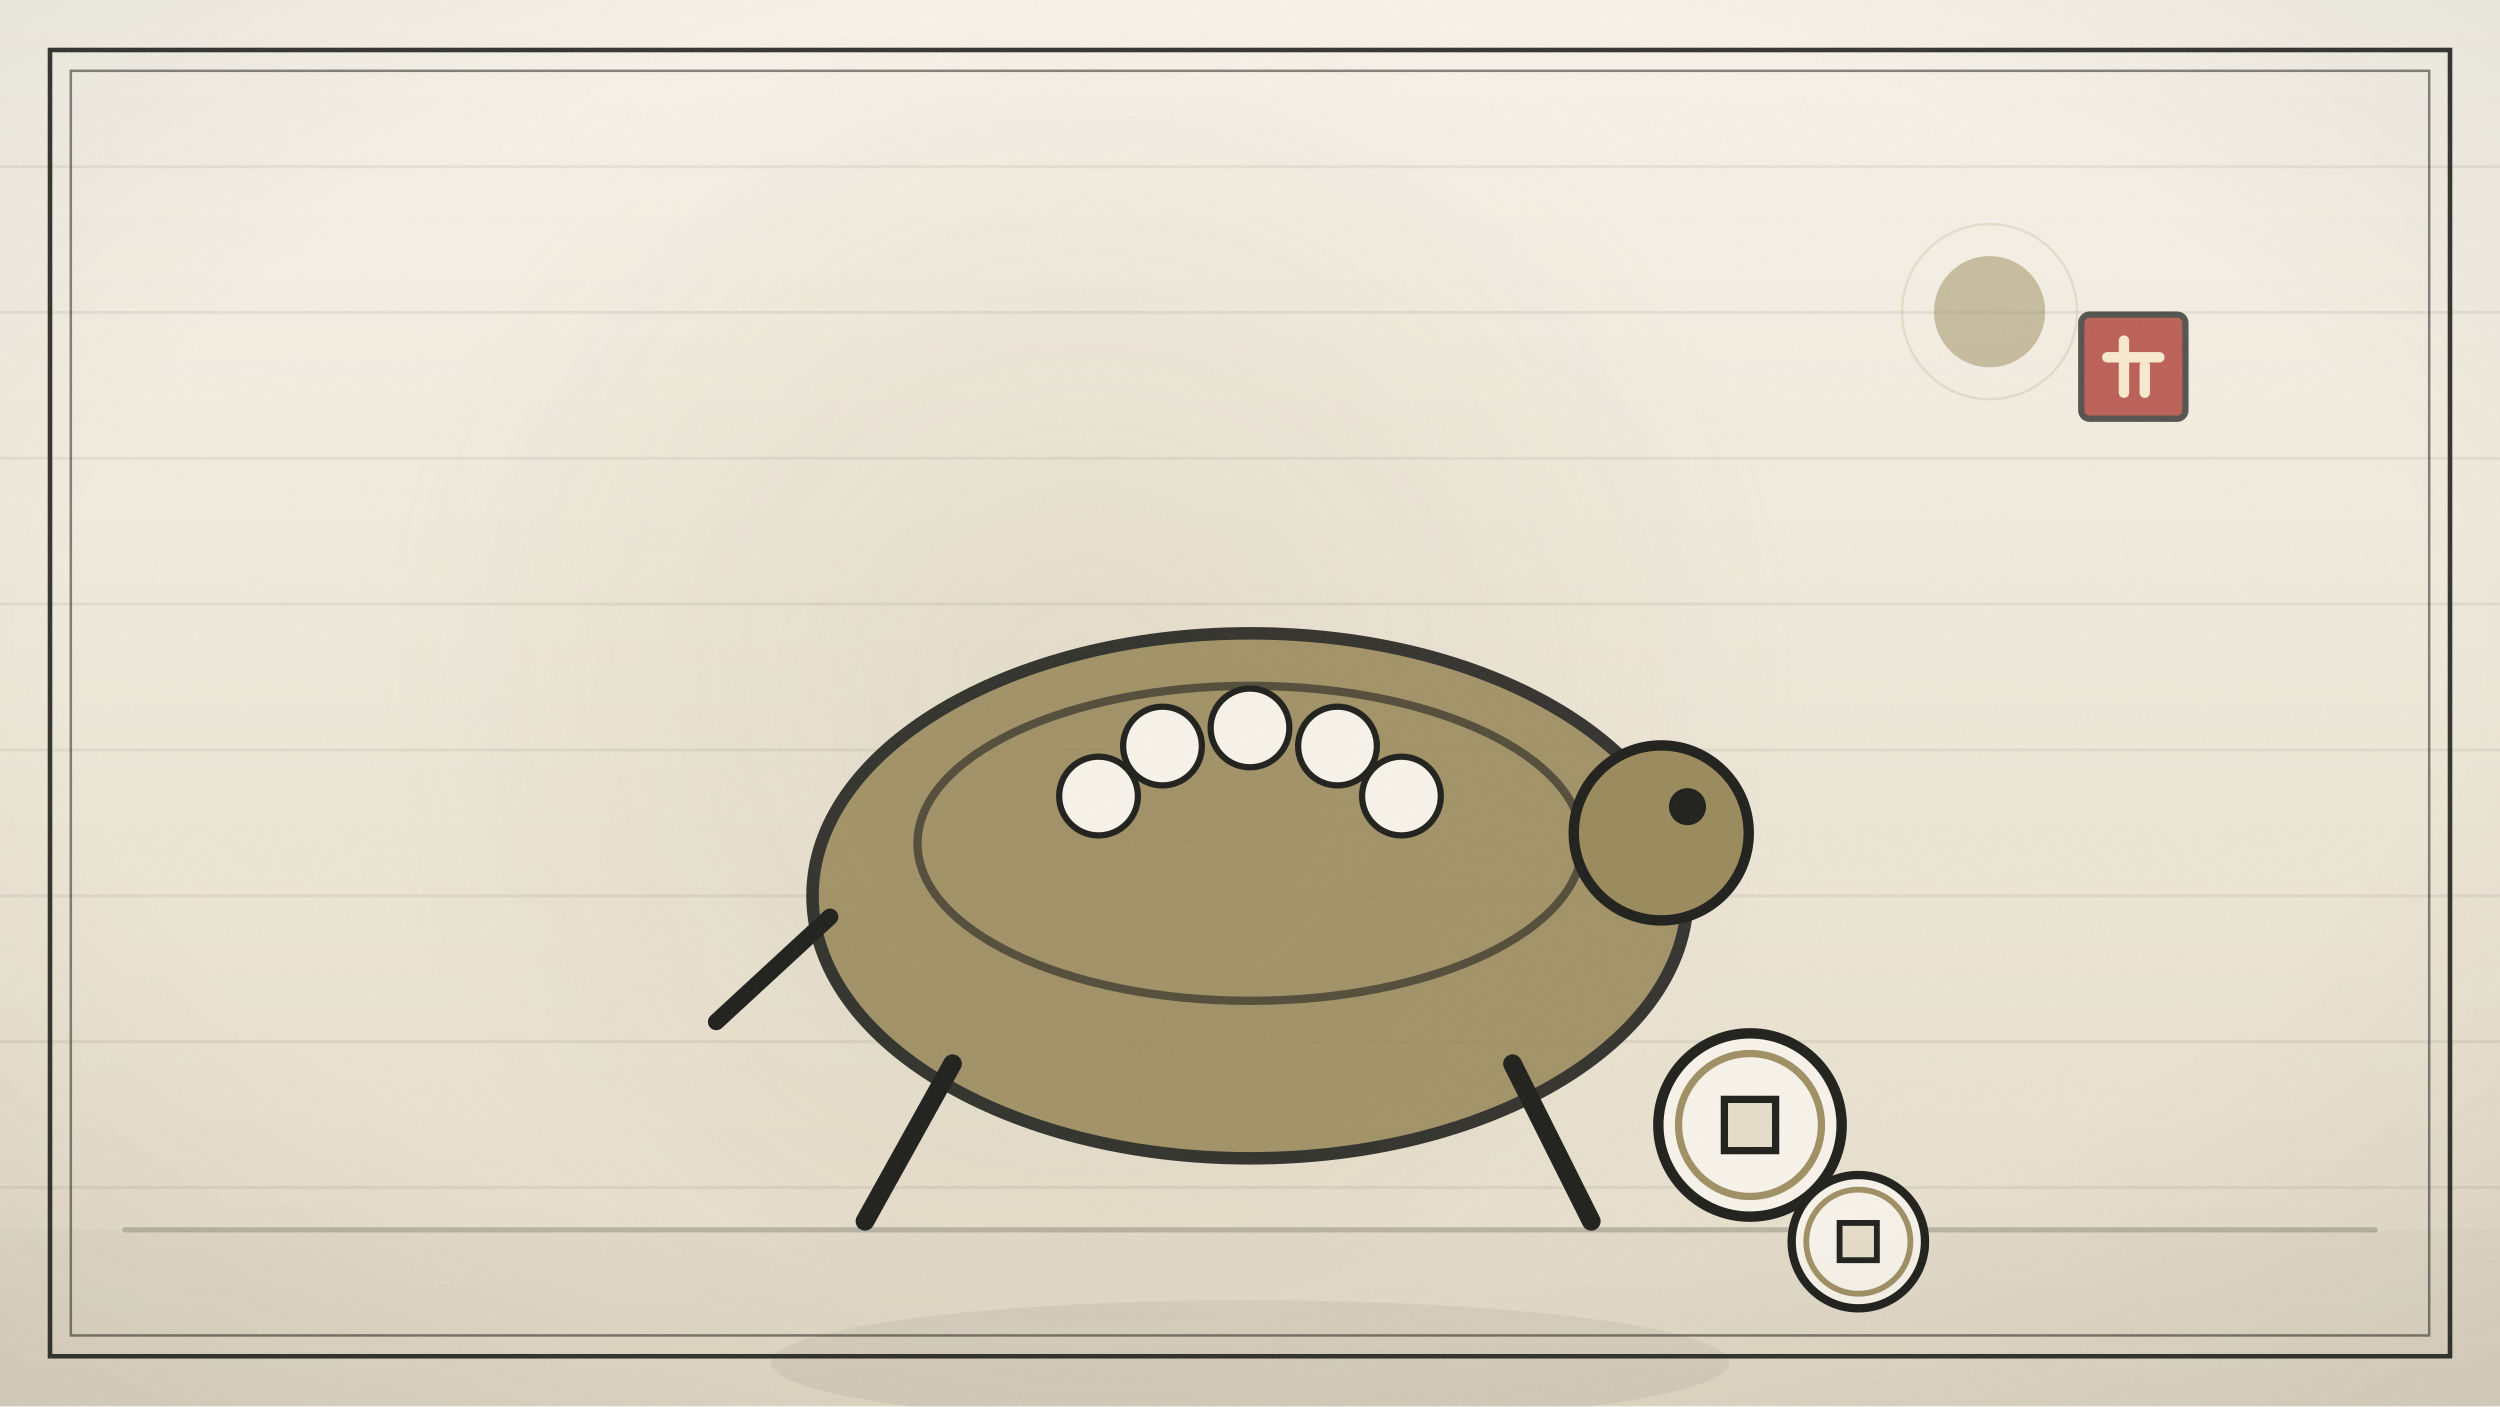
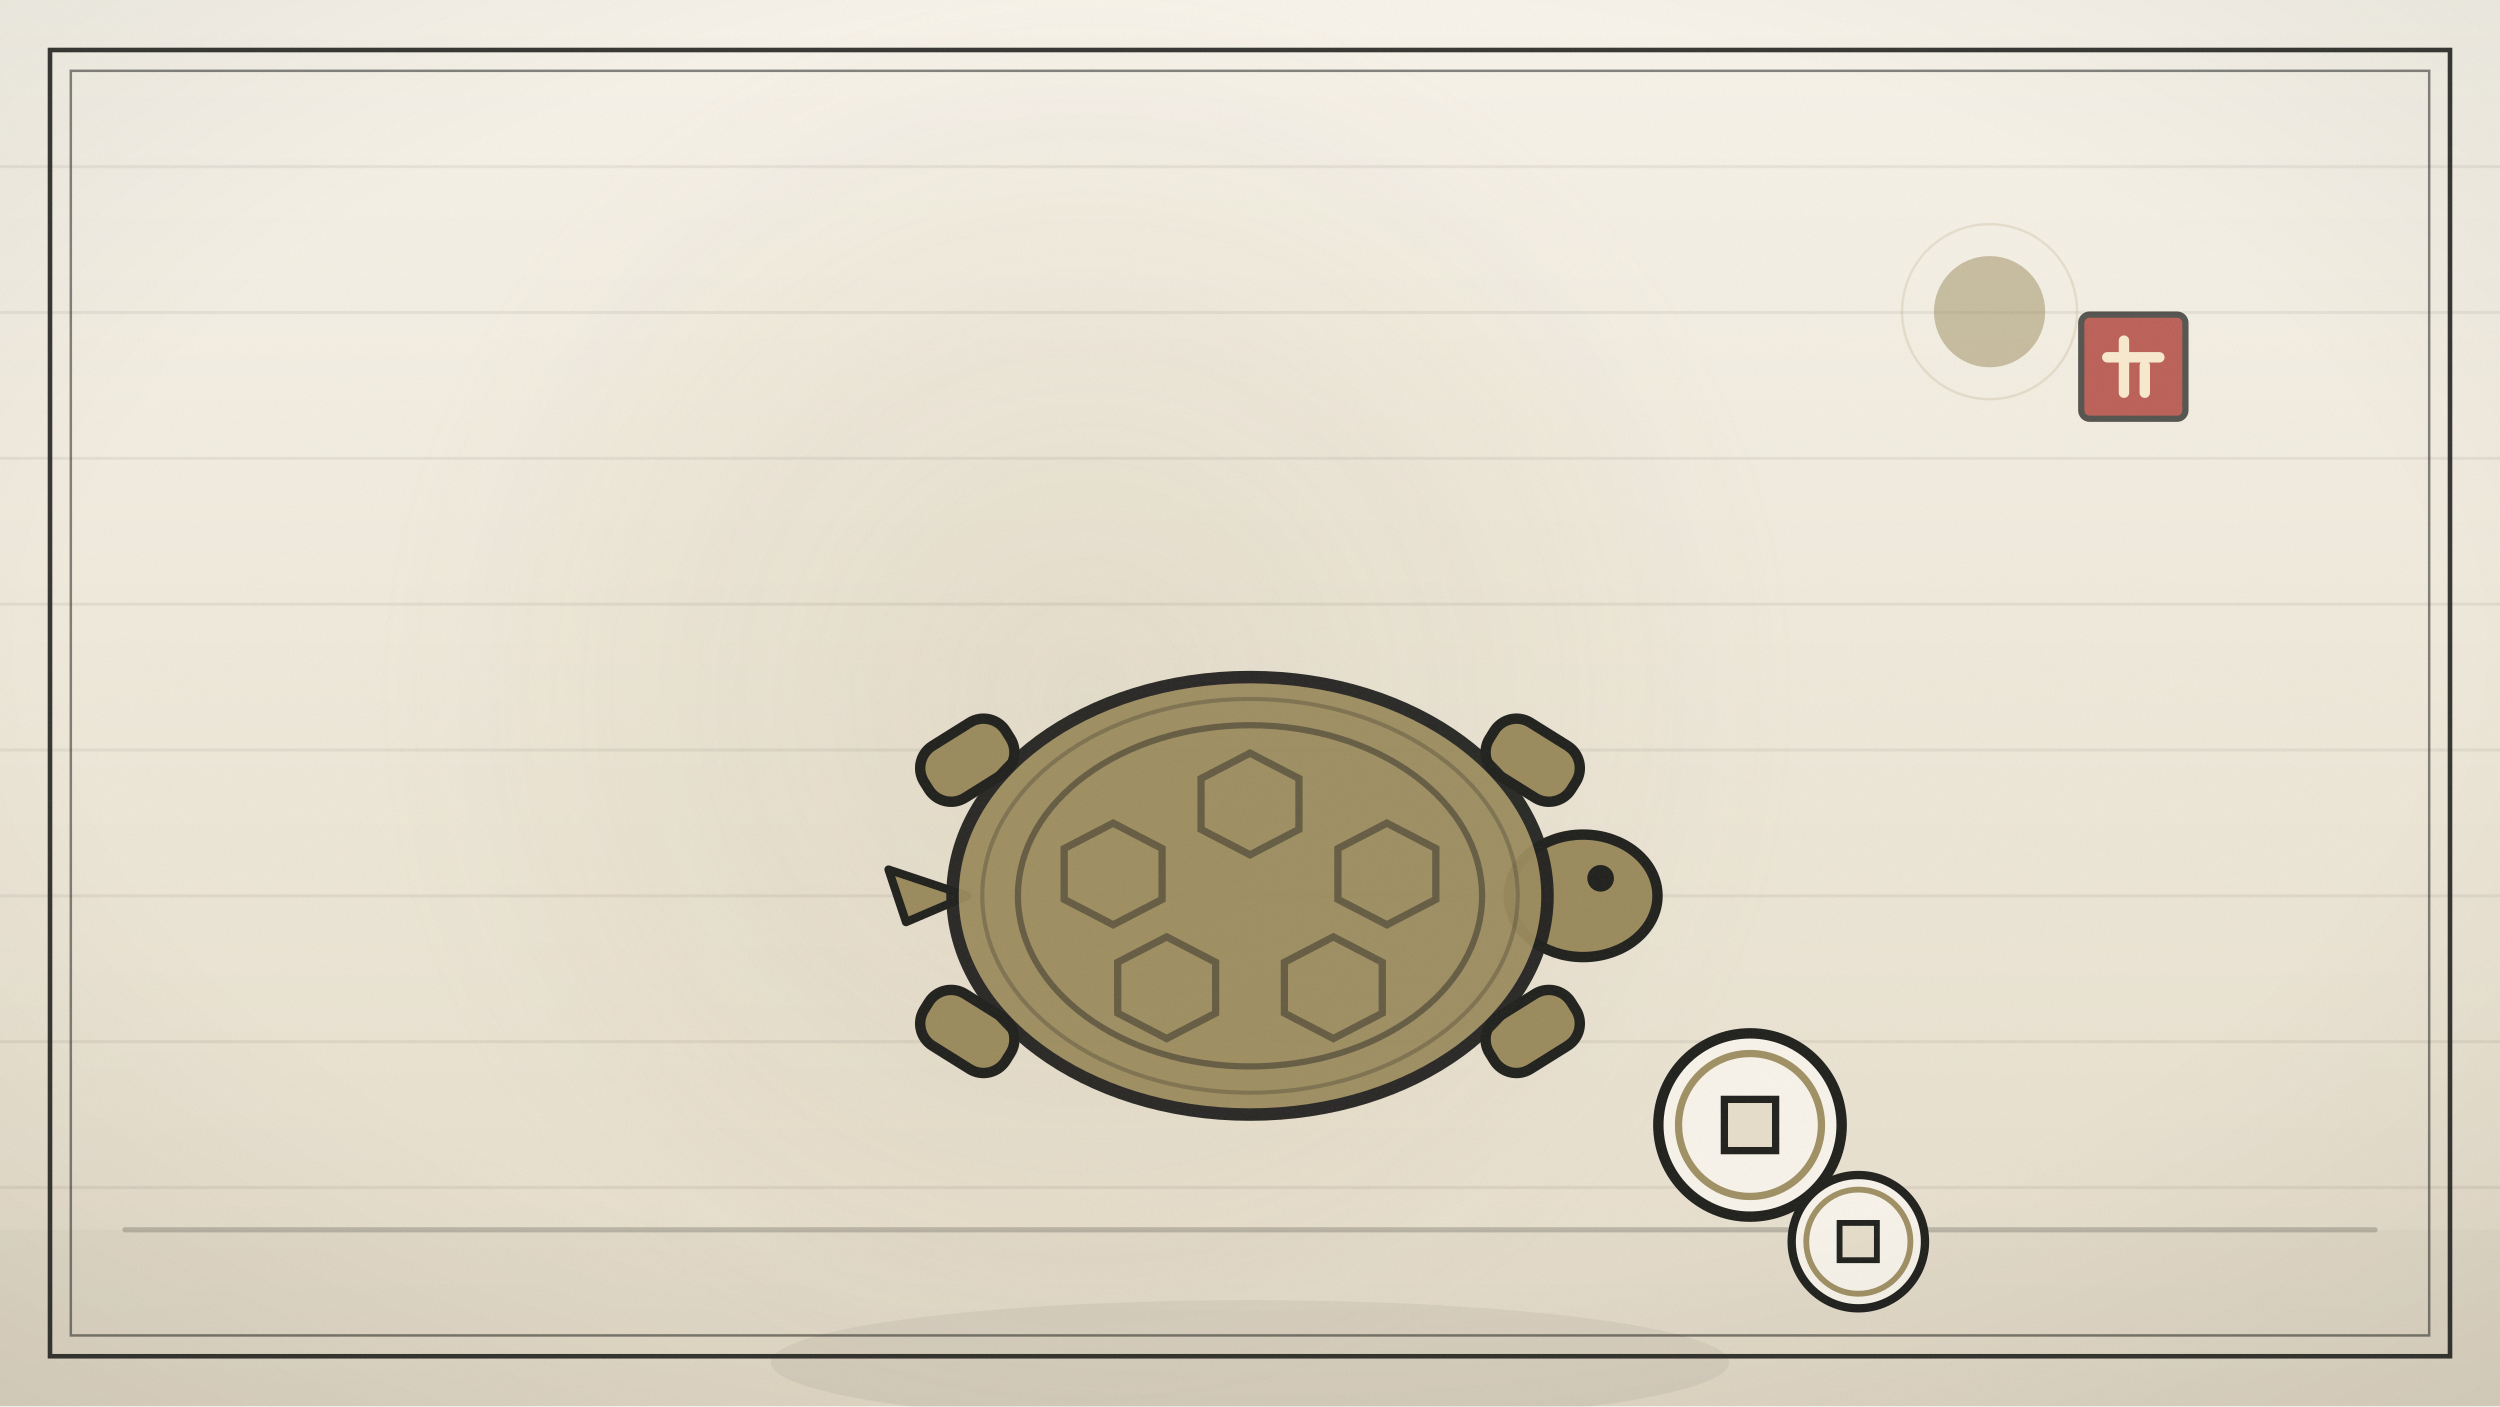
<svg xmlns="http://www.w3.org/2000/svg" viewBox="0 0 1200 675" width="1200" height="675" role="img" aria-label="정운타임즈 일러스트 · shop">
  <defs>
    <linearGradient id="paper62719" x1="0" y1="0" x2="0" y2="1">
      <stop offset="0" stop-color="#f7f3e9" />
      <stop offset="1" stop-color="#e5dcc9" />
    </linearGradient>
    <radialGradient id="wash62719" cx="0.5" cy="0.5" r="0.5">
      <stop offset="0" stop-color="#9a8a5c" stop-opacity="0.16" />
      <stop offset="0.62" stop-color="#9a8a5c" stop-opacity="0.07" />
      <stop offset="1" stop-color="#9a8a5c" stop-opacity="0" />
    </radialGradient>
    <linearGradient id="fade62719" x1="0" y1="0" x2="0" y2="1">
      <stop offset="0" stop-color="#e5dcc9" stop-opacity="0" />
      <stop offset="1" stop-color="#20201d" stop-opacity="0.10" />
    </linearGradient>
    <radialGradient id="vig62719" cx="0.5" cy="0.46" r="0.78">
      <stop offset="0.6" stop-color="#000" stop-opacity="0" />
      <stop offset="1" stop-color="#000" stop-opacity="0.08" />
    </radialGradient>
    <filter id="grain62719" x="0" y="0" width="100%" height="100%">
      <feTurbulence type="fractalNoise" baseFrequency="0.85" numOctaves="2" stitchTiles="stitch" />
      <feColorMatrix type="saturate" values="0" />
    </filter>
  </defs>
  <rect width="1200" height="675" fill="url(#paper62719)" />
  <circle cx="521.8" cy="334.6" r="339.5" fill="url(#wash62719)" opacity="0.85" />
  <line x1="0.0" y1="80.0" x2="1200.0" y2="80.0" stroke="#20201d" stroke-width="1.5" stroke-linecap="round" opacity="0.07" />
  <line x1="0.0" y1="150.0" x2="1200.0" y2="150.0" stroke="#20201d" stroke-width="1.5" stroke-linecap="round" opacity="0.07" />
  <line x1="0.0" y1="220.0" x2="1200.0" y2="220.0" stroke="#20201d" stroke-width="1.5" stroke-linecap="round" opacity="0.07" />
  <line x1="0.0" y1="290.0" x2="1200.0" y2="290.0" stroke="#20201d" stroke-width="1.5" stroke-linecap="round" opacity="0.07" />
  <line x1="0.0" y1="360.0" x2="1200.0" y2="360.0" stroke="#20201d" stroke-width="1.5" stroke-linecap="round" opacity="0.07" />
  <line x1="0.0" y1="430.0" x2="1200.0" y2="430.0" stroke="#20201d" stroke-width="1.5" stroke-linecap="round" opacity="0.07" />
  <line x1="0.0" y1="500.0" x2="1200.0" y2="500.0" stroke="#20201d" stroke-width="1.5" stroke-linecap="round" opacity="0.07" />
  <line x1="0.0" y1="570.0" x2="1200.0" y2="570.0" stroke="#20201d" stroke-width="1.5" stroke-linecap="round" opacity="0.07" />
  <line x1="60.0" y1="590.3" x2="1140.0" y2="590.3" stroke="#20201d" stroke-width="2.5" stroke-linecap="round" opacity="0.22" />
  <rect x="0.0" y="590.3" width="1200.0" height="84.7" rx="0.0" fill="#20201d" stroke="ink" stroke-width="6" opacity="0.03" />
  <circle cx="955.0" cy="149.6" r="26.2" fill="#9a8a5c" stroke="#9a8a5c" stroke-width="1" opacity="0.5" />
  <circle cx="955.0" cy="149.6" r="42.0" fill="none" stroke="#9a8a5c" stroke-width="1.2" opacity="0.18" />
  <ellipse cx="600.0" cy="654.0" rx="230.0" ry="29.9" fill="#20201d" stroke="none" stroke-width="0" opacity="0.06" />
-   <ellipse cx="600.0" cy="430.0" rx="210.0" ry="126.0" fill="#9a8a5c" stroke="#20201d" stroke-width="6" opacity="0.9" />
-   <ellipse cx="600.0" cy="404.8" rx="159.6" ry="75.6" fill="none" stroke="#20201d" stroke-width="4" opacity="0.6" />
-   <circle cx="527.3" cy="382.1" r="18.9" fill="#f7f3e9" stroke="#20201d" stroke-width="3" />
-   <circle cx="558.0" cy="358.1" r="18.9" fill="#f7f3e9" stroke="#20201d" stroke-width="3" />
-   <circle cx="600.0" cy="349.4" r="18.9" fill="#f7f3e9" stroke="#20201d" stroke-width="3" />
-   <circle cx="642.0" cy="358.1" r="18.9" fill="#f7f3e9" stroke="#20201d" stroke-width="3" />
-   <circle cx="672.7" cy="382.1" r="18.9" fill="#f7f3e9" stroke="#20201d" stroke-width="3" />
-   <circle cx="797.4" cy="399.8" r="42.0" fill="#9a8a5c" stroke="#20201d" stroke-width="5" />
-   <circle cx="810.0" cy="387.2" r="8.4" fill="#20201d" stroke="#20201d" stroke-width="1" />
-   <path d="M 457.2 510.6 l -42.0 75.6" fill="none" stroke="#20201d" stroke-width="9" stroke-linecap="round" stroke-linejoin="round" />
-   <path d="M 726.0 510.6 l 37.8 75.6" fill="none" stroke="#20201d" stroke-width="9" stroke-linecap="round" stroke-linejoin="round" />
-   <path d="M 398.4 440.1 l -54.6 50.4" fill="none" stroke="#20201d" stroke-width="8" stroke-linecap="round" stroke-linejoin="round" />
+   <rect x="441.2" y="350.2" width="46.2" height="29.4" rx="12.6" fill="#9a8a5c" stroke="#20201d" stroke-width="5" transform="rotate(-32 464.3 364.9)" />
+   <rect x="712.6" y="350.2" width="46.2" height="29.4" rx="12.6" fill="#9a8a5c" stroke="#20201d" stroke-width="5" transform="rotate(32 735.7 364.9)" />
+   <rect x="441.2" y="480.4" width="46.2" height="29.4" rx="12.6" fill="#9a8a5c" stroke="#20201d" stroke-width="5" transform="rotate(32 464.3 495.1)" />
+   <rect x="712.6" y="480.4" width="46.2" height="29.4" rx="12.6" fill="#9a8a5c" stroke="#20201d" stroke-width="5" transform="rotate(-32 735.7 495.1)" />
+   <path d="M 464.3 430.0 l -37.8 -12.6 l 8.4 25.2 Z" fill="#9a8a5c" stroke="#20201d" stroke-width="4" stroke-linecap="round" stroke-linejoin="round" />
+   <path d="M 728.5 415.3 L 747.3 411.1 L 747.3 448.9 L 728.5 444.7 Z" fill="#9a8a5c" stroke="#20201d" stroke-width="4" stroke-linecap="round" stroke-linejoin="round" />
+   <ellipse cx="759.9" cy="430.0" rx="35.7" ry="29.4" fill="#9a8a5c" stroke="#20201d" stroke-width="5" />
+   <circle cx="768.3" cy="421.6" r="5.9" fill="#20201d" stroke="#20201d" stroke-width="1" />
+   <ellipse cx="600.0" cy="430.0" rx="142.8" ry="105.0" fill="#9a8a5c" stroke="#20201d" stroke-width="6" opacity="0.95" />
+   <ellipse cx="600.0" cy="430.0" rx="111.4" ry="81.9" fill="none" stroke="#20201d" stroke-width="3" opacity="0.45" />
+   <polygon points="623.5,398.1 600.0,410.3 576.5,398.1 576.5,373.7 600.0,361.5 623.5,373.7" fill="none" stroke="#20201d" stroke-width="3.5" opacity="0.45" />
+   <polygon points="557.8,431.7 534.3,443.9 510.8,431.7 510.8,407.3 534.3,395.1 557.8,407.3" fill="none" stroke="#20201d" stroke-width="3.5" opacity="0.45" />
+   <polygon points="689.2,431.7 665.7,443.9 642.2,431.7 642.2,407.3 665.7,395.1 689.2,407.3" fill="none" stroke="#20201d" stroke-width="3.5" opacity="0.45" />
+   <polygon points="583.5,486.3 560.0,498.5 536.5,486.3 536.5,461.9 560.0,449.7 583.5,461.9" fill="none" stroke="#20201d" stroke-width="3.5" opacity="0.45" />
+   <polygon points="663.5,486.3 640.0,498.5 616.5,486.3 616.5,461.9 640.0,449.7 663.5,461.9" fill="none" stroke="#20201d" stroke-width="3.5" opacity="0.45" />
+   <ellipse cx="600.0" cy="430.0" rx="128.5" ry="94.5" fill="none" stroke="#20201d" stroke-width="2" opacity="0.25" />
  <circle cx="840.0" cy="540.0" r="44.0" fill="#f7f3e9" stroke="#20201d" stroke-width="5" />
  <circle cx="840.0" cy="540.0" r="34.3" fill="none" stroke="#9a8a5c" stroke-width="3.5" opacity="0.95" />
  <rect x="827.7" y="527.7" width="24.6" height="24.6" rx="0.0" fill="#e5dcc9" stroke="#20201d" stroke-width="3.5" />
  <circle cx="892.0" cy="596.0" r="32.0" fill="#f7f3e9" stroke="#20201d" stroke-width="4" />
  <circle cx="892.0" cy="596.0" r="25.0" fill="none" stroke="#9a8a5c" stroke-width="2.8" opacity="0.95" />
  <rect x="883.0" y="587.0" width="17.9" height="17.9" rx="0.0" fill="#e5dcc9" stroke="#20201d" stroke-width="2.8" />
  <rect x="999.0" y="151.0" width="50.0" height="50.0" rx="4.0" fill="#a8322a" stroke="#20201d" stroke-width="3" opacity="0.75" />
  <line x1="1011.5" y1="171.5" x2="1036.5" y2="171.5" stroke="#f8e9cd" stroke-width="5.0" stroke-linecap="round" />
  <line x1="1019.5" y1="163.5" x2="1019.5" y2="188.5" stroke="#f8e9cd" stroke-width="5.0" stroke-linecap="round" />
  <line x1="1029.5" y1="175.5" x2="1029.5" y2="188.5" stroke="#f8e9cd" stroke-width="5.0" stroke-linecap="round" />
  <rect x="24.0" y="24.0" width="1152.0" height="627.0" rx="0.0" fill="none" stroke="#20201d" stroke-width="2.2" opacity="0.9" />
  <rect x="34.0" y="34.0" width="1132.0" height="607.0" rx="0.0" fill="none" stroke="#20201d" stroke-width="1.2" opacity="0.54" />
  <rect width="1200" height="675" fill="url(#vig62719)" />
  <rect width="1200" height="675" filter="url(#grain62719)" opacity="0.055" />
</svg>
